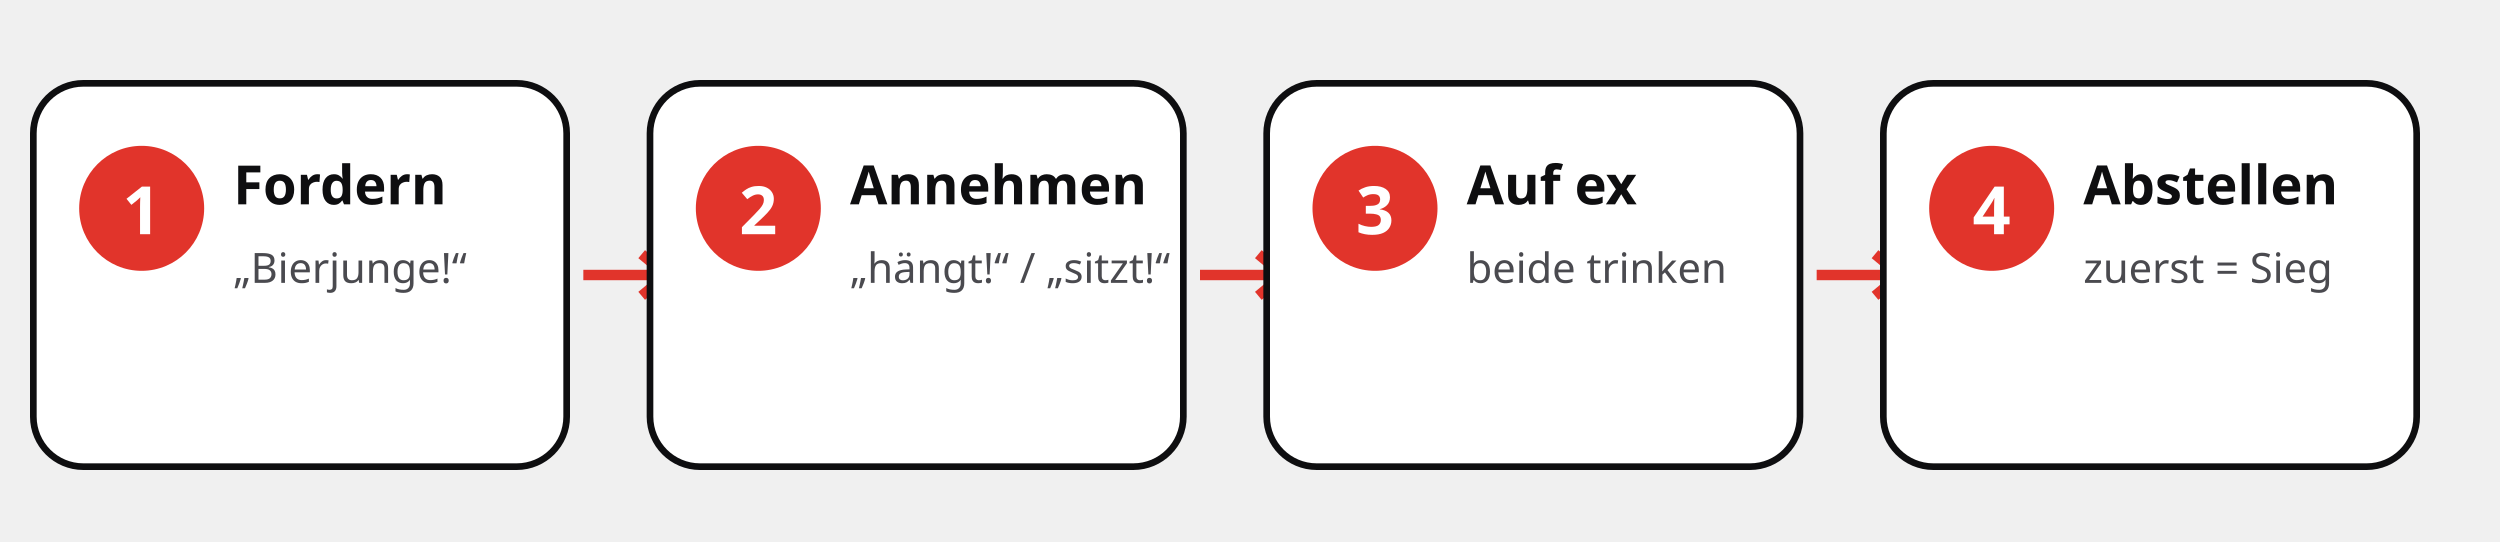
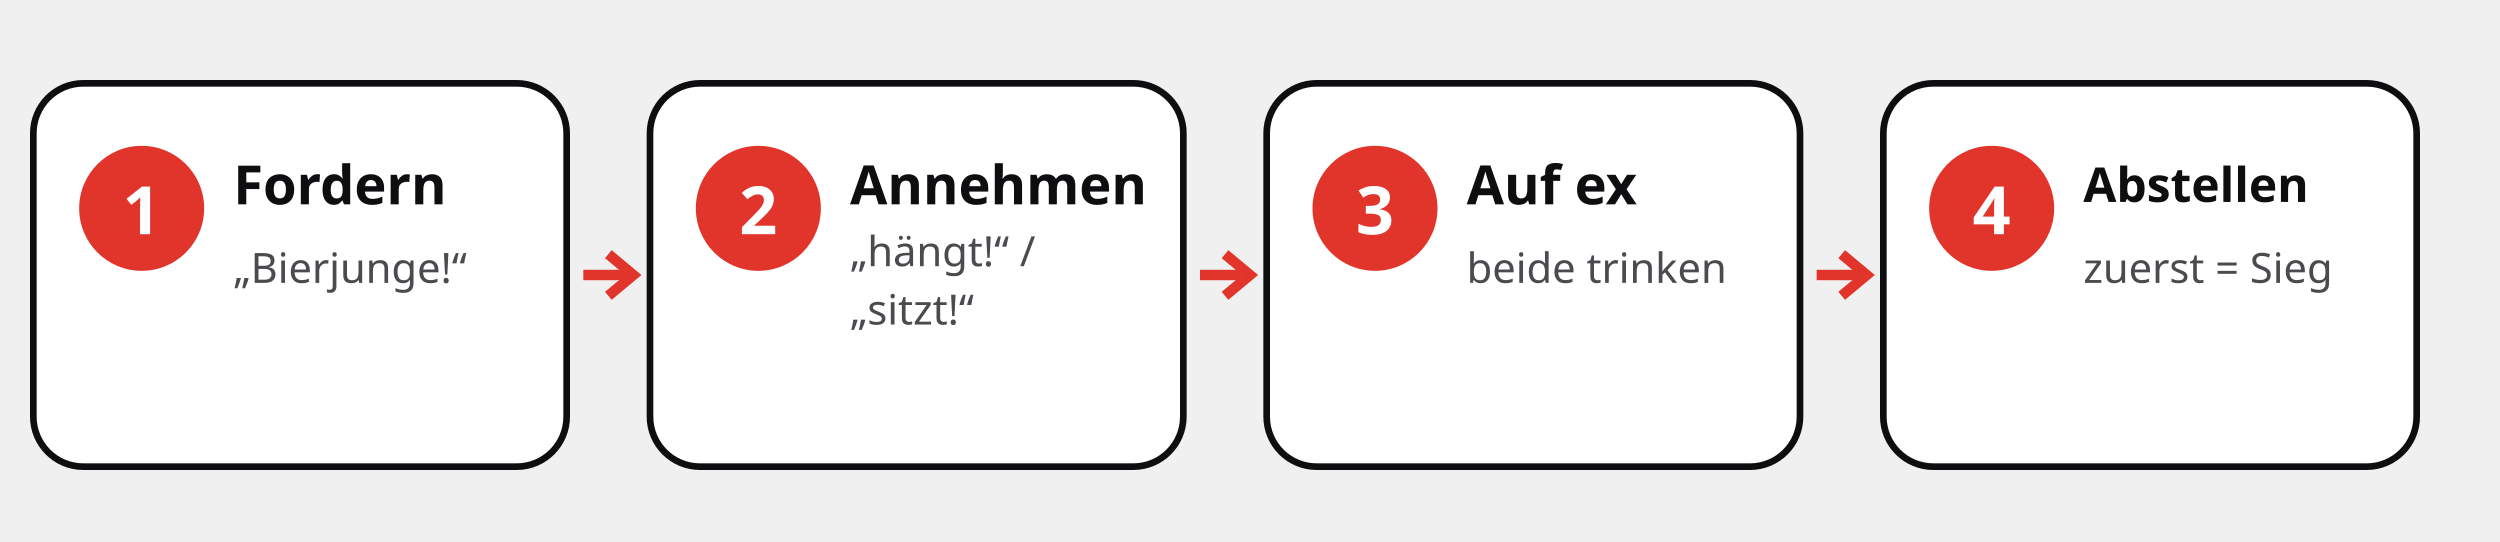
- <svg xmlns="http://www.w3.org/2000/svg" viewBox="0 0 600 130" role="img" aria-label="Bierjunge Ablauf in vier Schritten: einen Gegner mit dem Ruf Bierjunge fordern, der antwortet mit hängt oder sitzt und nimmt an, beide trinken ihr Bier auf ex, wer das leere Glas zuerst senkrecht abstellt gewinnt.">
+ <svg xmlns="http://www.w3.org/2000/svg" viewBox="0 0 600 130" role="img" aria-label="Bierjunge Ablauf in vier Schritten: 1. Fordern („Bierjunge!“); 2. Annehmen („hängt!“ / „sitzt!“); 3. Auf ex (beide trinken); 4. Abstellen (zuerst = Sieg).">
  <rect x="8" y="20" width="128" height="92" rx="12" fill="#fff" stroke="#0E0E10" stroke-width="1.6" />
  <circle cx="34" cy="50" r="15" fill="#E1342B" />
  <text x="34" y="50" text-anchor="middle" dominant-baseline="central" font-family="sans-serif" font-size="16" font-weight="700" fill="#fff">1</text>
-   <text x="56" y="44" text-anchor="start" dominant-baseline="central" font-family="sans-serif" font-size="13" font-weight="700" fill="#0E0E10">Fordern</text>
-   <text x="56" y="64" text-anchor="start" dominant-baseline="central" font-family="sans-serif" font-size="10" font-weight="400" fill="#4A4A4F">„Bierjunge!“</text>
-   <polyline points="140,66 160,66" fill="none" stroke="#E1342B" stroke-width="2.5" />
-   <polyline points="154,61 160,66 154,71" fill="none" stroke="#E1342B" stroke-width="2.5" />
+   <text x="56" y="44" dominant-baseline="central" font-family="sans-serif" font-size="13" font-weight="700" fill="#0E0E10">Fordern</text>
+   <text x="56" y="64" dominant-baseline="central" font-family="sans-serif" font-size="10" fill="#4A4A4F">„Bierjunge!“</text>
  <rect x="156" y="20" width="128" height="92" rx="12" fill="#fff" stroke="#0E0E10" stroke-width="1.6" />
  <circle cx="182" cy="50" r="15" fill="#E1342B" />
  <text x="182" y="50" text-anchor="middle" dominant-baseline="central" font-family="sans-serif" font-size="16" font-weight="700" fill="#fff">2</text>
-   <text x="204" y="44" text-anchor="start" dominant-baseline="central" font-family="sans-serif" font-size="13" font-weight="700" fill="#0E0E10">Annehmen</text>
-   <text x="204" y="64" text-anchor="start" dominant-baseline="central" font-family="sans-serif" font-size="10" font-weight="400" fill="#4A4A4F">„hängt!“ / „sitzt!“</text>
-   <polyline points="288,66 308,66" fill="none" stroke="#E1342B" stroke-width="2.5" />
-   <polyline points="302,61 308,66 302,71" fill="none" stroke="#E1342B" stroke-width="2.5" />
+   <text x="204" y="44" dominant-baseline="central" font-family="sans-serif" font-size="13" font-weight="700" fill="#0E0E10">Annehmen</text>
+   <text x="204" y="60" dominant-baseline="central" font-family="sans-serif" font-size="10" fill="#4A4A4F">„hängt!“ /</text>
+   <text x="204" y="74" dominant-baseline="central" font-family="sans-serif" font-size="10" fill="#4A4A4F">„sitzt!“</text>
  <rect x="304" y="20" width="128" height="92" rx="12" fill="#fff" stroke="#0E0E10" stroke-width="1.6" />
  <circle cx="330" cy="50" r="15" fill="#E1342B" />
  <text x="330" y="50" text-anchor="middle" dominant-baseline="central" font-family="sans-serif" font-size="16" font-weight="700" fill="#fff">3</text>
-   <text x="352" y="44" text-anchor="start" dominant-baseline="central" font-family="sans-serif" font-size="13" font-weight="700" fill="#0E0E10">Auf ex</text>
-   <text x="352" y="64" text-anchor="start" dominant-baseline="central" font-family="sans-serif" font-size="10" font-weight="400" fill="#4A4A4F">beide trinken</text>
-   <polyline points="436,66 456,66" fill="none" stroke="#E1342B" stroke-width="2.5" />
-   <polyline points="450,61 456,66 450,71" fill="none" stroke="#E1342B" stroke-width="2.5" />
+   <text x="352" y="44" dominant-baseline="central" font-family="sans-serif" font-size="13" font-weight="700" fill="#0E0E10">Auf ex</text>
+   <text x="352" y="64" dominant-baseline="central" font-family="sans-serif" font-size="10" fill="#4A4A4F">beide trinken</text>
  <rect x="452" y="20" width="128" height="92" rx="12" fill="#fff" stroke="#0E0E10" stroke-width="1.6" />
  <circle cx="478" cy="50" r="15" fill="#E1342B" />
  <text x="478" y="50" text-anchor="middle" dominant-baseline="central" font-family="sans-serif" font-size="16" font-weight="700" fill="#fff">4</text>
-   <text x="500" y="44" text-anchor="start" dominant-baseline="central" font-family="sans-serif" font-size="13" font-weight="700" fill="#0E0E10">Abstellen</text>
-   <text x="500" y="64" text-anchor="start" dominant-baseline="central" font-family="sans-serif" font-size="10" font-weight="400" fill="#4A4A4F">zuerst = Sieg</text>
+   <text x="500" y="44" dominant-baseline="central" font-family="sans-serif" font-size="11.5" font-weight="700" fill="#0E0E10">Abstellen</text>
+   <text x="500" y="64" dominant-baseline="central" font-family="sans-serif" font-size="10" fill="#4A4A4F">zuerst = Sieg</text>
+   <polyline points="140,66 150,66" fill="none" stroke="#E1342B" stroke-width="2.5" />
+   <polyline points="146,61 152,66 146,71" fill="none" stroke="#E1342B" stroke-width="2.5" />
+   <polyline points="288,66 298,66" fill="none" stroke="#E1342B" stroke-width="2.5" />
+   <polyline points="294,61 300,66 294,71" fill="none" stroke="#E1342B" stroke-width="2.5" />
+   <polyline points="436,66 446,66" fill="none" stroke="#E1342B" stroke-width="2.5" />
+   <polyline points="442,61 448,66 442,71" fill="none" stroke="#E1342B" stroke-width="2.5" />
</svg>
